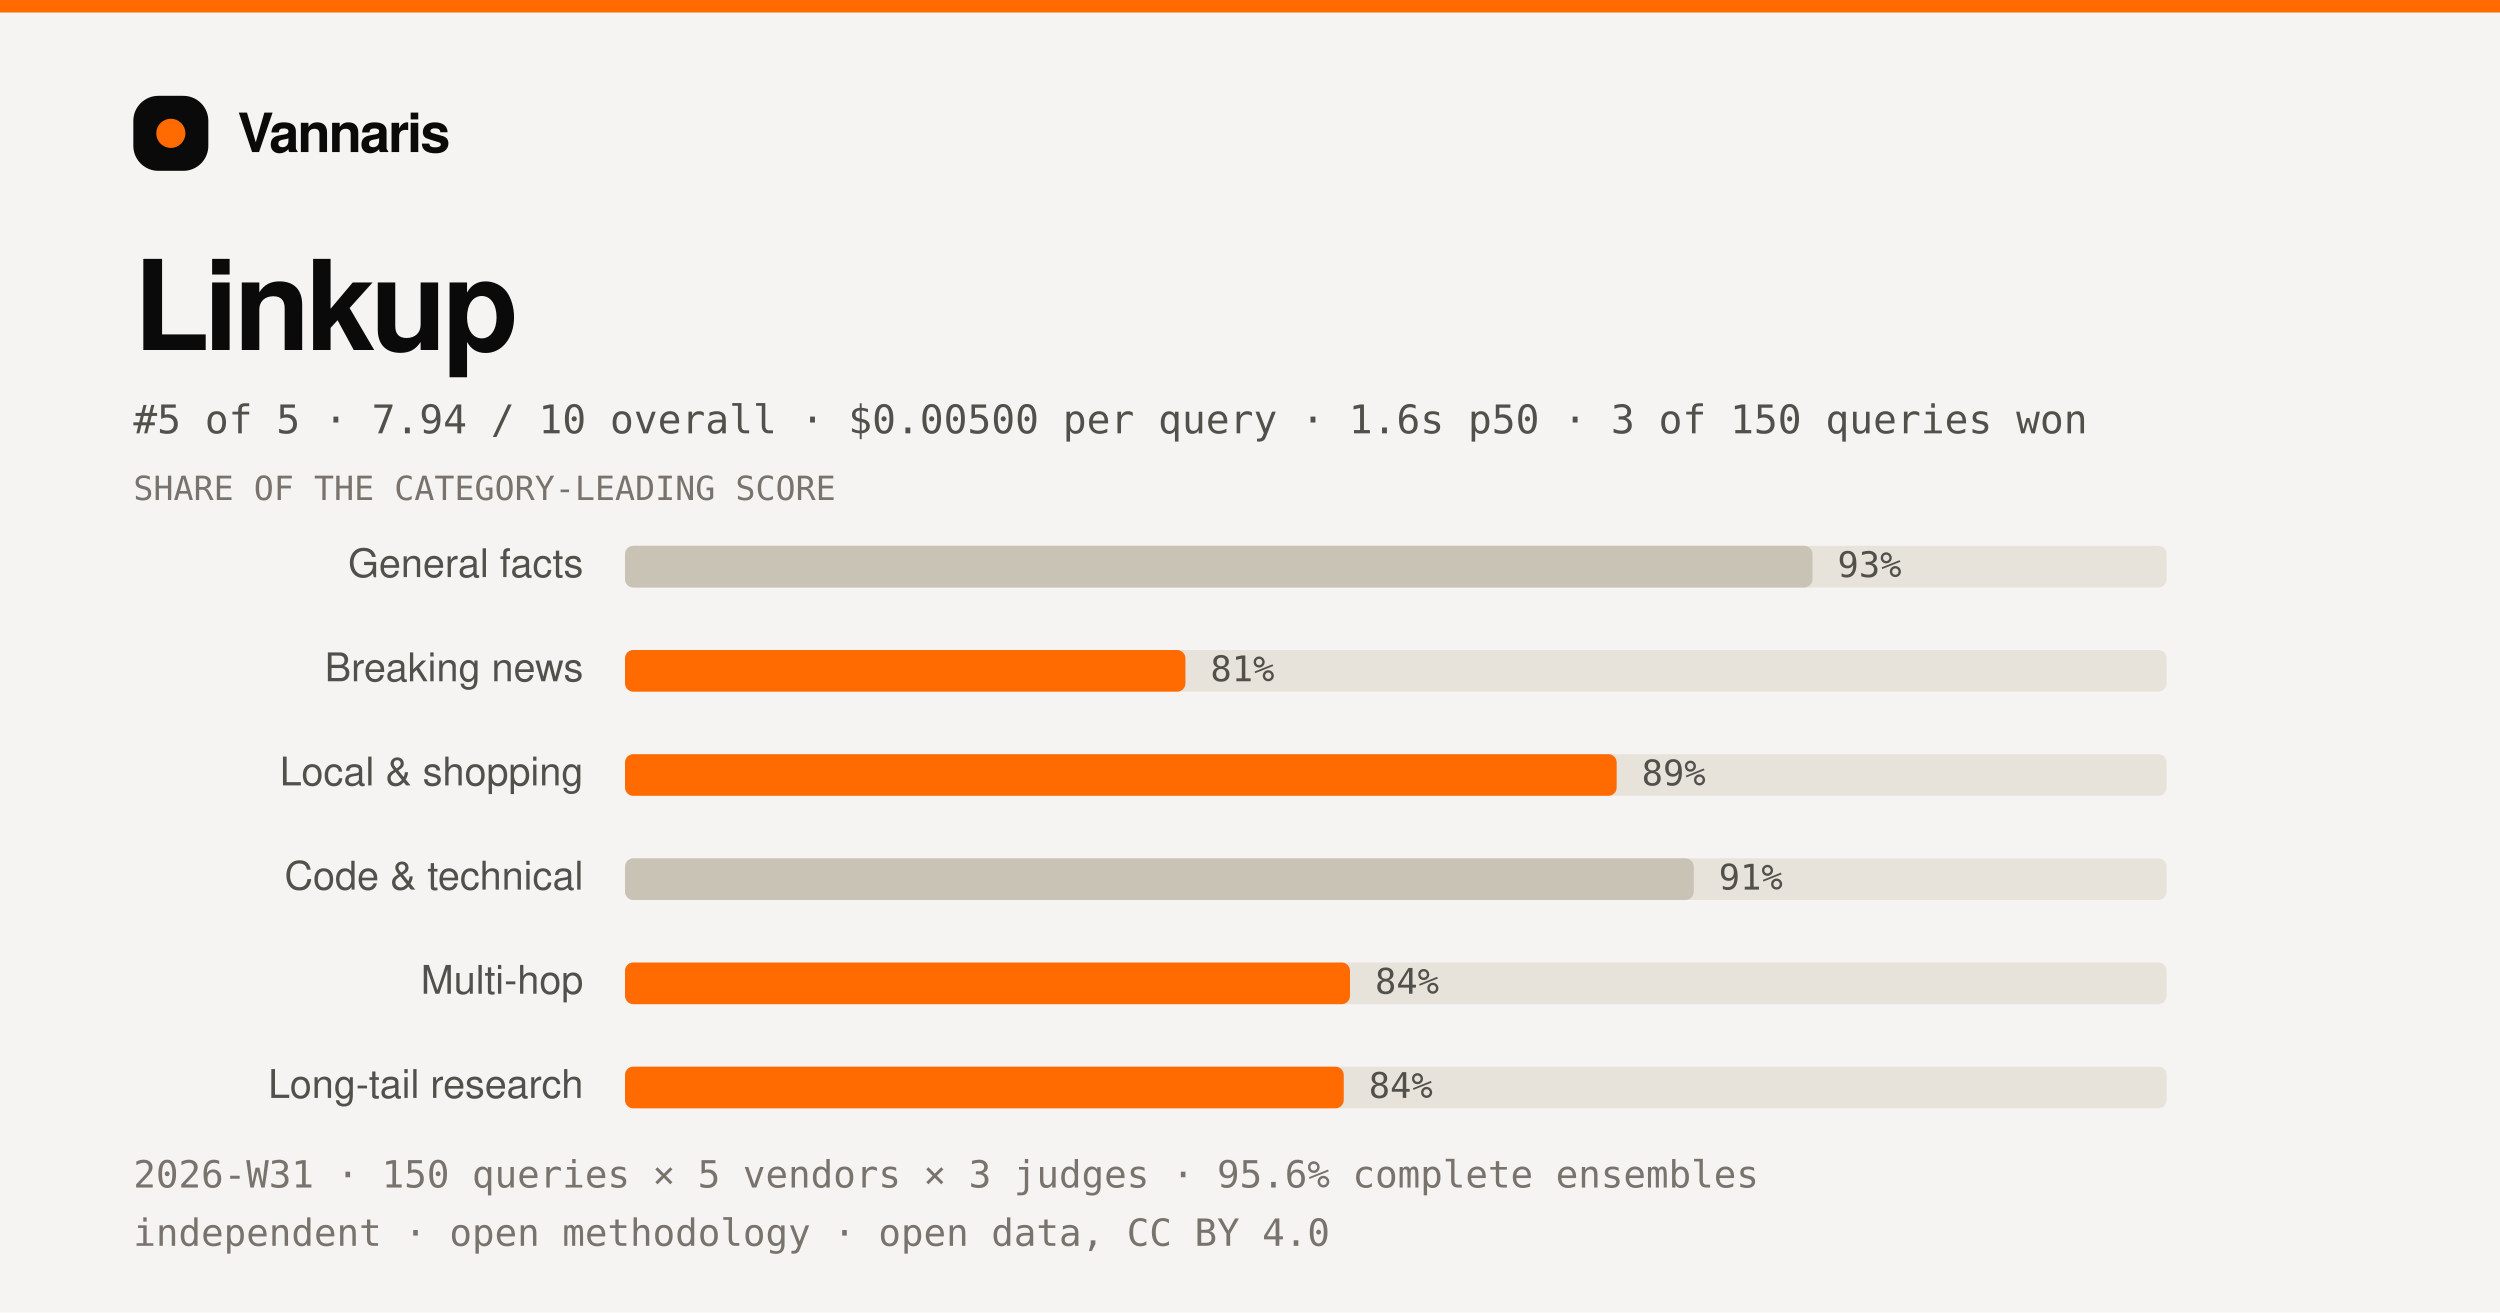
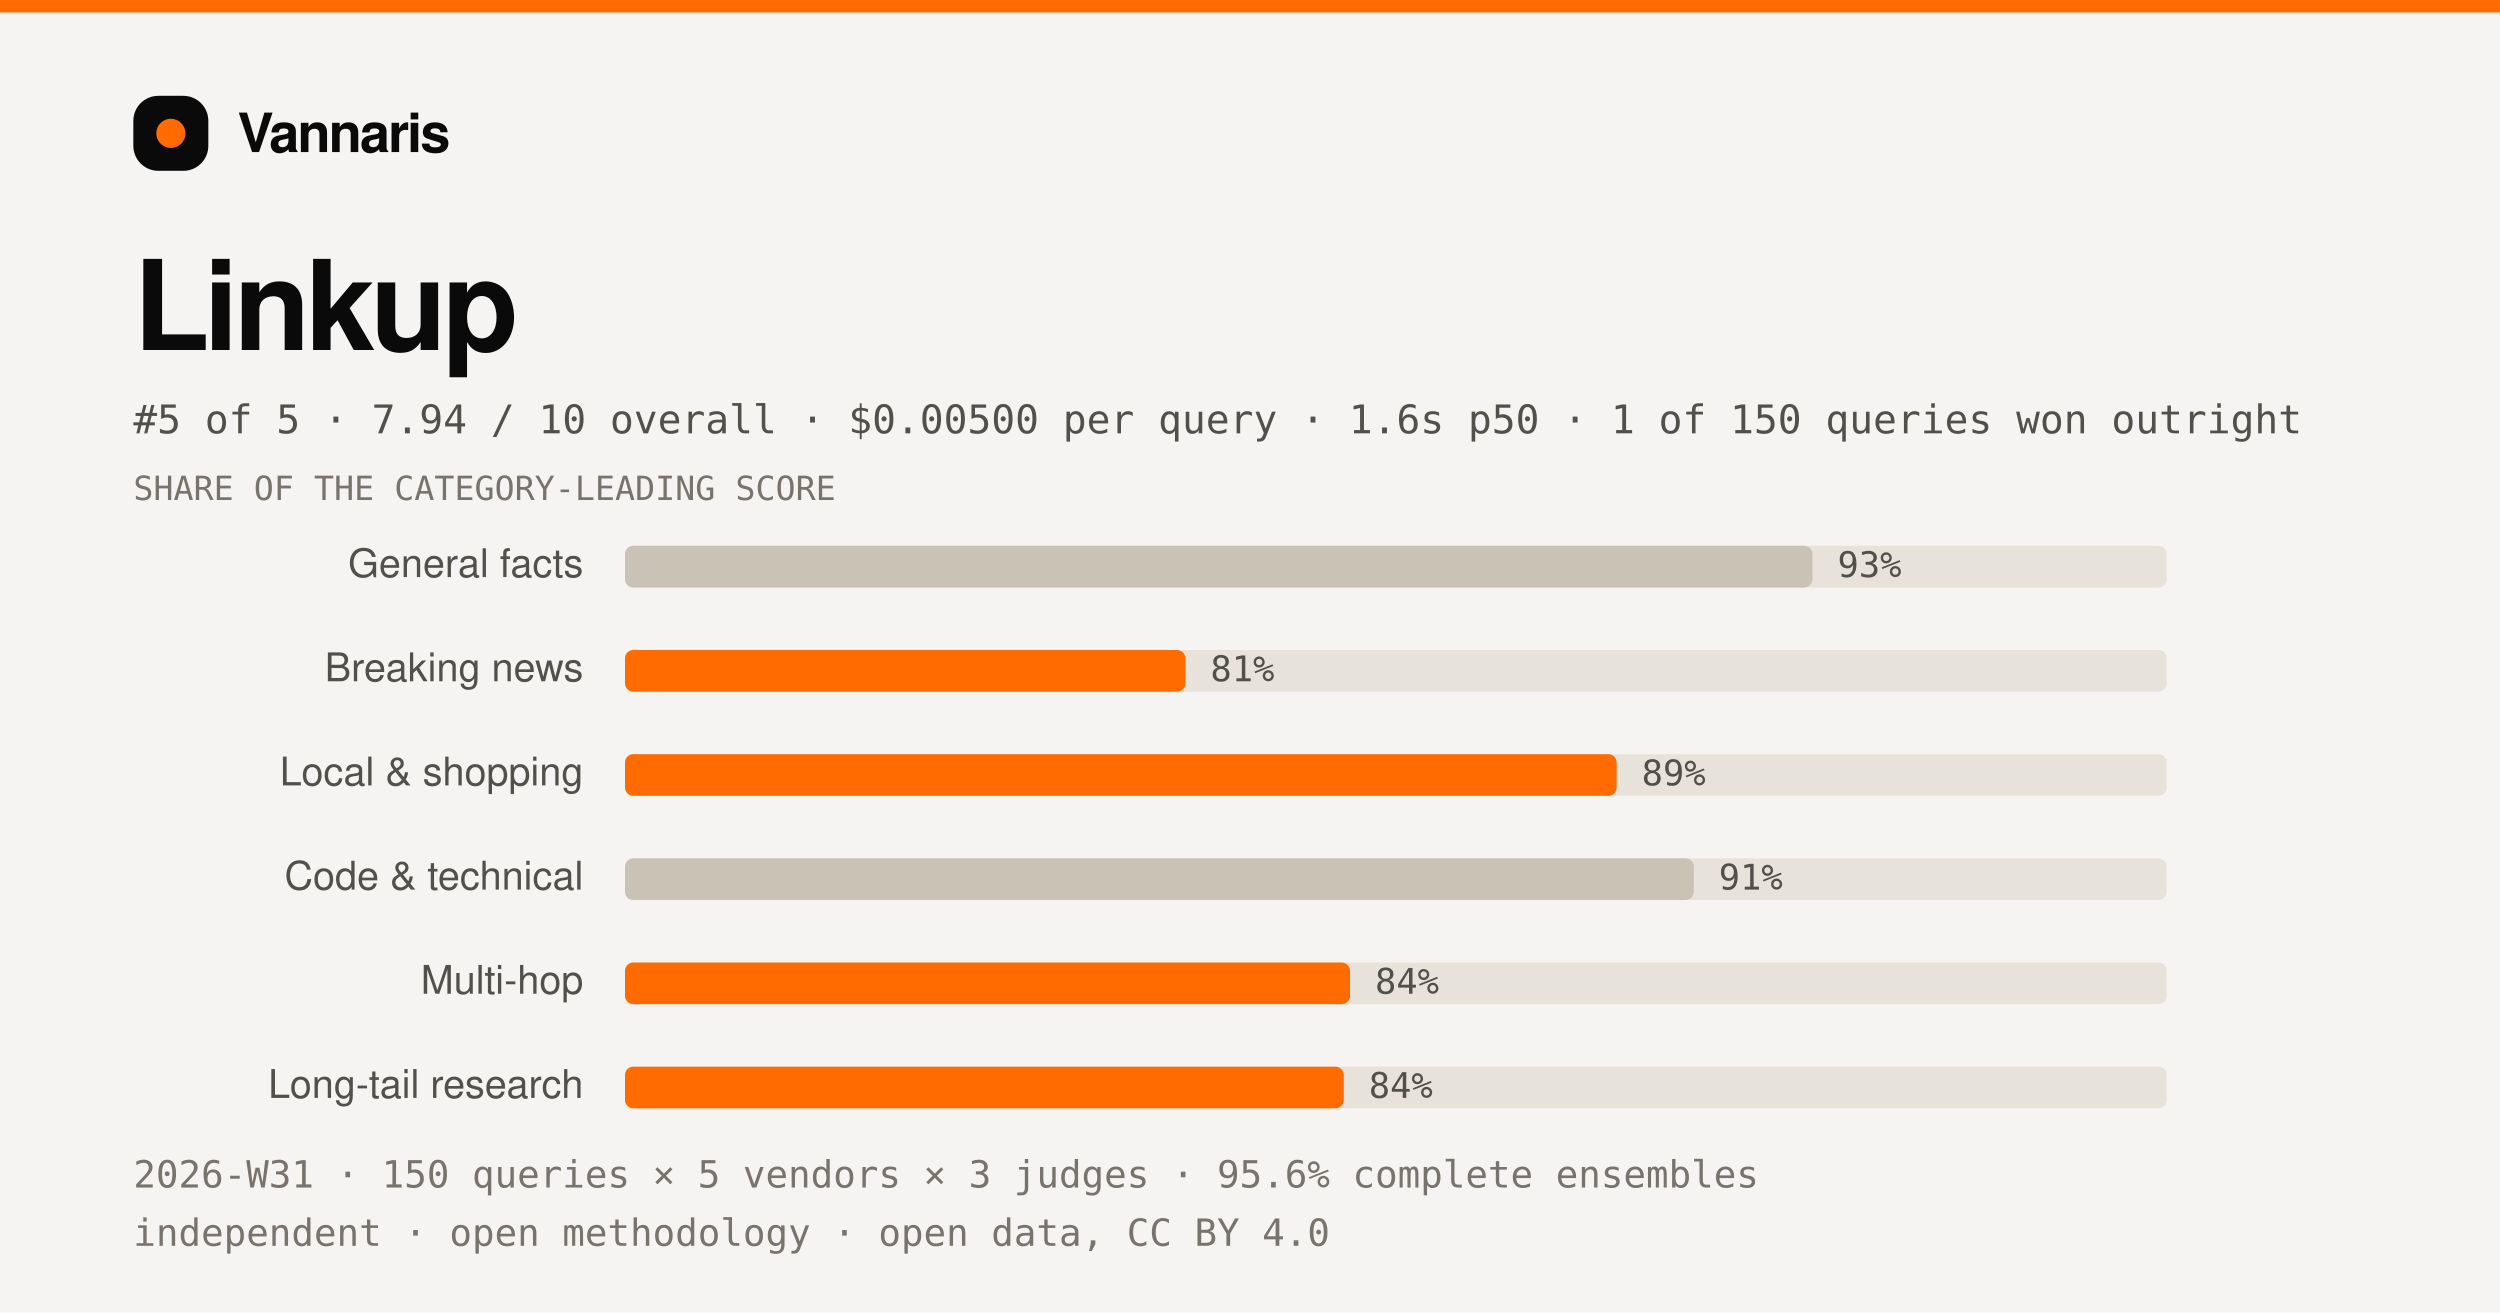
<svg xmlns="http://www.w3.org/2000/svg" width="1200" height="630" viewBox="0 0 1200 630">
  <rect width="1200" height="630" fill="#f5f4f2" />
  <rect width="1200" height="6" fill="#ff6b00" />
  <rect x="64" y="46" width="36" height="36" rx="12" fill="#0a0a0a" />
  <circle cx="82" cy="64" r="7" fill="#ff6b00" />
  <text x="114" y="73" font-family="Archivo, Helvetica Neue, Helvetica, Arial, sans-serif" font-size="26" font-weight="700" letter-spacing="-0.9" fill="#0a0a0a">Vannaris</text>
  <text x="64" y="168" font-family="Archivo, Helvetica Neue, Helvetica, Arial, sans-serif" font-size="60" font-weight="650" letter-spacing="-2.2" fill="#0a0a0a">Linkup</text>
-   <text x="64" y="208" font-family="Martian Mono, SFMono-Regular, Menlo, Consolas, monospace" font-size="19" fill="#52504b">#5 of 5   ·   7.94 / 10 overall   ·   $0.00500 per query   ·   1.6s p50   ·   3 of 150 queries won</text>
+   <text x="64" y="208" font-family="Martian Mono, SFMono-Regular, Menlo, Consolas, monospace" font-size="19" fill="#52504b">#5 of 5   ·   7.94 / 10 overall   ·   $0.00500 per query   ·   1.6s p50   ·   1 of 150 queries won outright</text>
  <text x="64" y="240" font-family="Martian Mono, SFMono-Regular, Menlo, Consolas, monospace" font-size="16" fill="#78736c">SHARE OF THE CATEGORY-LEADING SCORE</text>
  <text x="280" y="277" font-family="Archivo, Helvetica Neue, Helvetica, Arial, sans-serif" font-size="19" fill="#52504b" text-anchor="end">General facts</text>
  <rect x="300" y="262" width="740" height="20" rx="4" fill="#e7e3da" />
  <rect x="300" y="262" width="570" height="20" rx="4" fill="#c9c3b6" />
  <text x="882" y="277" font-family="Martian Mono, SFMono-Regular, Menlo, Consolas, monospace" font-size="17" fill="#52504b">93%</text>
  <text x="280" y="327" font-family="Archivo, Helvetica Neue, Helvetica, Arial, sans-serif" font-size="19" fill="#52504b" text-anchor="end">Breaking news</text>
  <rect x="300" y="312" width="740" height="20" rx="4" fill="#e7e3da" />
  <rect x="300" y="312" width="269" height="20" rx="4" fill="#ff6b00" />
  <text x="581" y="327" font-family="Martian Mono, SFMono-Regular, Menlo, Consolas, monospace" font-size="17" fill="#52504b">81%</text>
  <text x="280" y="377" font-family="Archivo, Helvetica Neue, Helvetica, Arial, sans-serif" font-size="19" fill="#52504b" text-anchor="end">Local &amp; shopping</text>
  <rect x="300" y="362" width="740" height="20" rx="4" fill="#e7e3da" />
  <rect x="300" y="362" width="476" height="20" rx="4" fill="#ff6b00" />
  <text x="788" y="377" font-family="Martian Mono, SFMono-Regular, Menlo, Consolas, monospace" font-size="17" fill="#52504b">89%</text>
  <text x="280" y="427" font-family="Archivo, Helvetica Neue, Helvetica, Arial, sans-serif" font-size="19" fill="#52504b" text-anchor="end">Code &amp; technical</text>
  <rect x="300" y="412" width="740" height="20" rx="4" fill="#e7e3da" />
  <rect x="300" y="412" width="513" height="20" rx="4" fill="#c9c3b6" />
  <text x="825" y="427" font-family="Martian Mono, SFMono-Regular, Menlo, Consolas, monospace" font-size="17" fill="#52504b">91%</text>
  <text x="280" y="477" font-family="Archivo, Helvetica Neue, Helvetica, Arial, sans-serif" font-size="19" fill="#52504b" text-anchor="end">Multi-hop</text>
  <rect x="300" y="462" width="740" height="20" rx="4" fill="#e7e3da" />
  <rect x="300" y="462" width="348" height="20" rx="4" fill="#ff6b00" />
  <text x="660" y="477" font-family="Martian Mono, SFMono-Regular, Menlo, Consolas, monospace" font-size="17" fill="#52504b">84%</text>
  <text x="280" y="527" font-family="Archivo, Helvetica Neue, Helvetica, Arial, sans-serif" font-size="19" fill="#52504b" text-anchor="end">Long-tail research</text>
  <rect x="300" y="512" width="740" height="20" rx="4" fill="#e7e3da" />
  <rect x="300" y="512" width="345" height="20" rx="4" fill="#ff6b00" />
  <text x="657" y="527" font-family="Martian Mono, SFMono-Regular, Menlo, Consolas, monospace" font-size="17" fill="#52504b">84%</text>
  <text x="64" y="570" font-family="Martian Mono, SFMono-Regular, Menlo, Consolas, monospace" font-size="18" fill="#78736c">2026-W31 · 150 queries × 5 vendors × 3 judges · 95.6% complete ensembles</text>
  <text x="64" y="598" font-family="Martian Mono, SFMono-Regular, Menlo, Consolas, monospace" font-size="18" fill="#78736c">independent · open methodology · open data, CC BY 4.0</text>
</svg>
